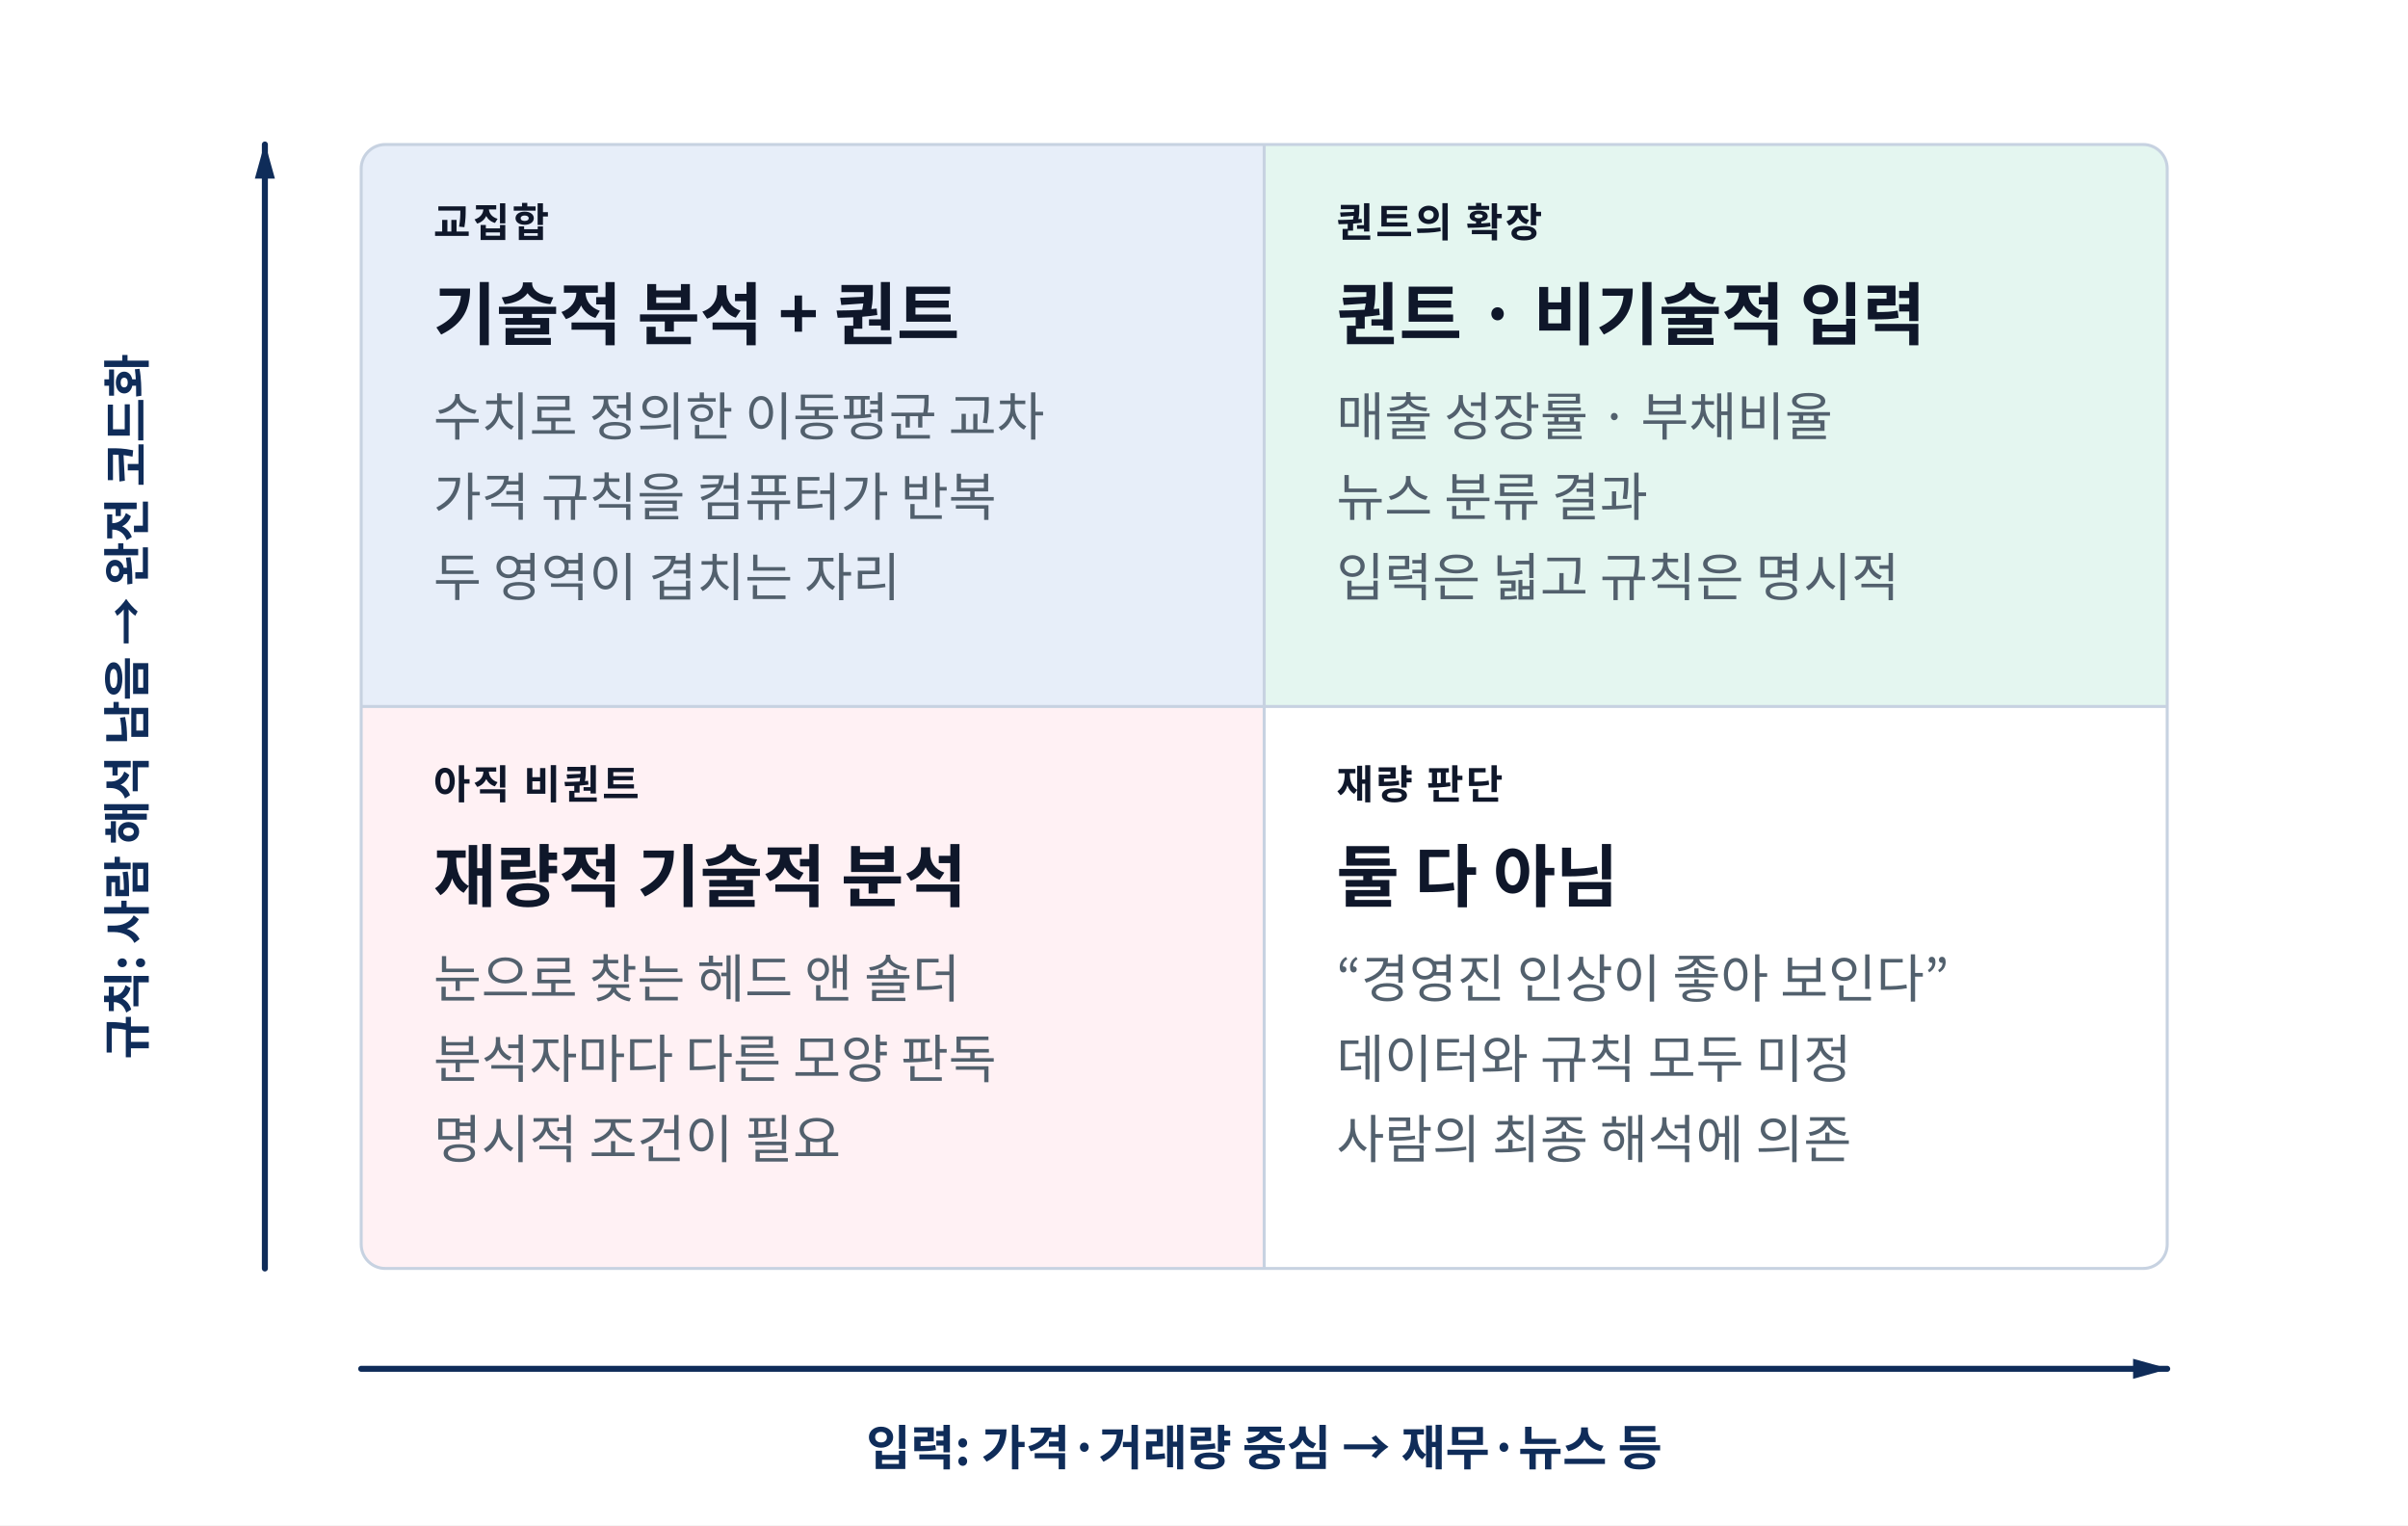
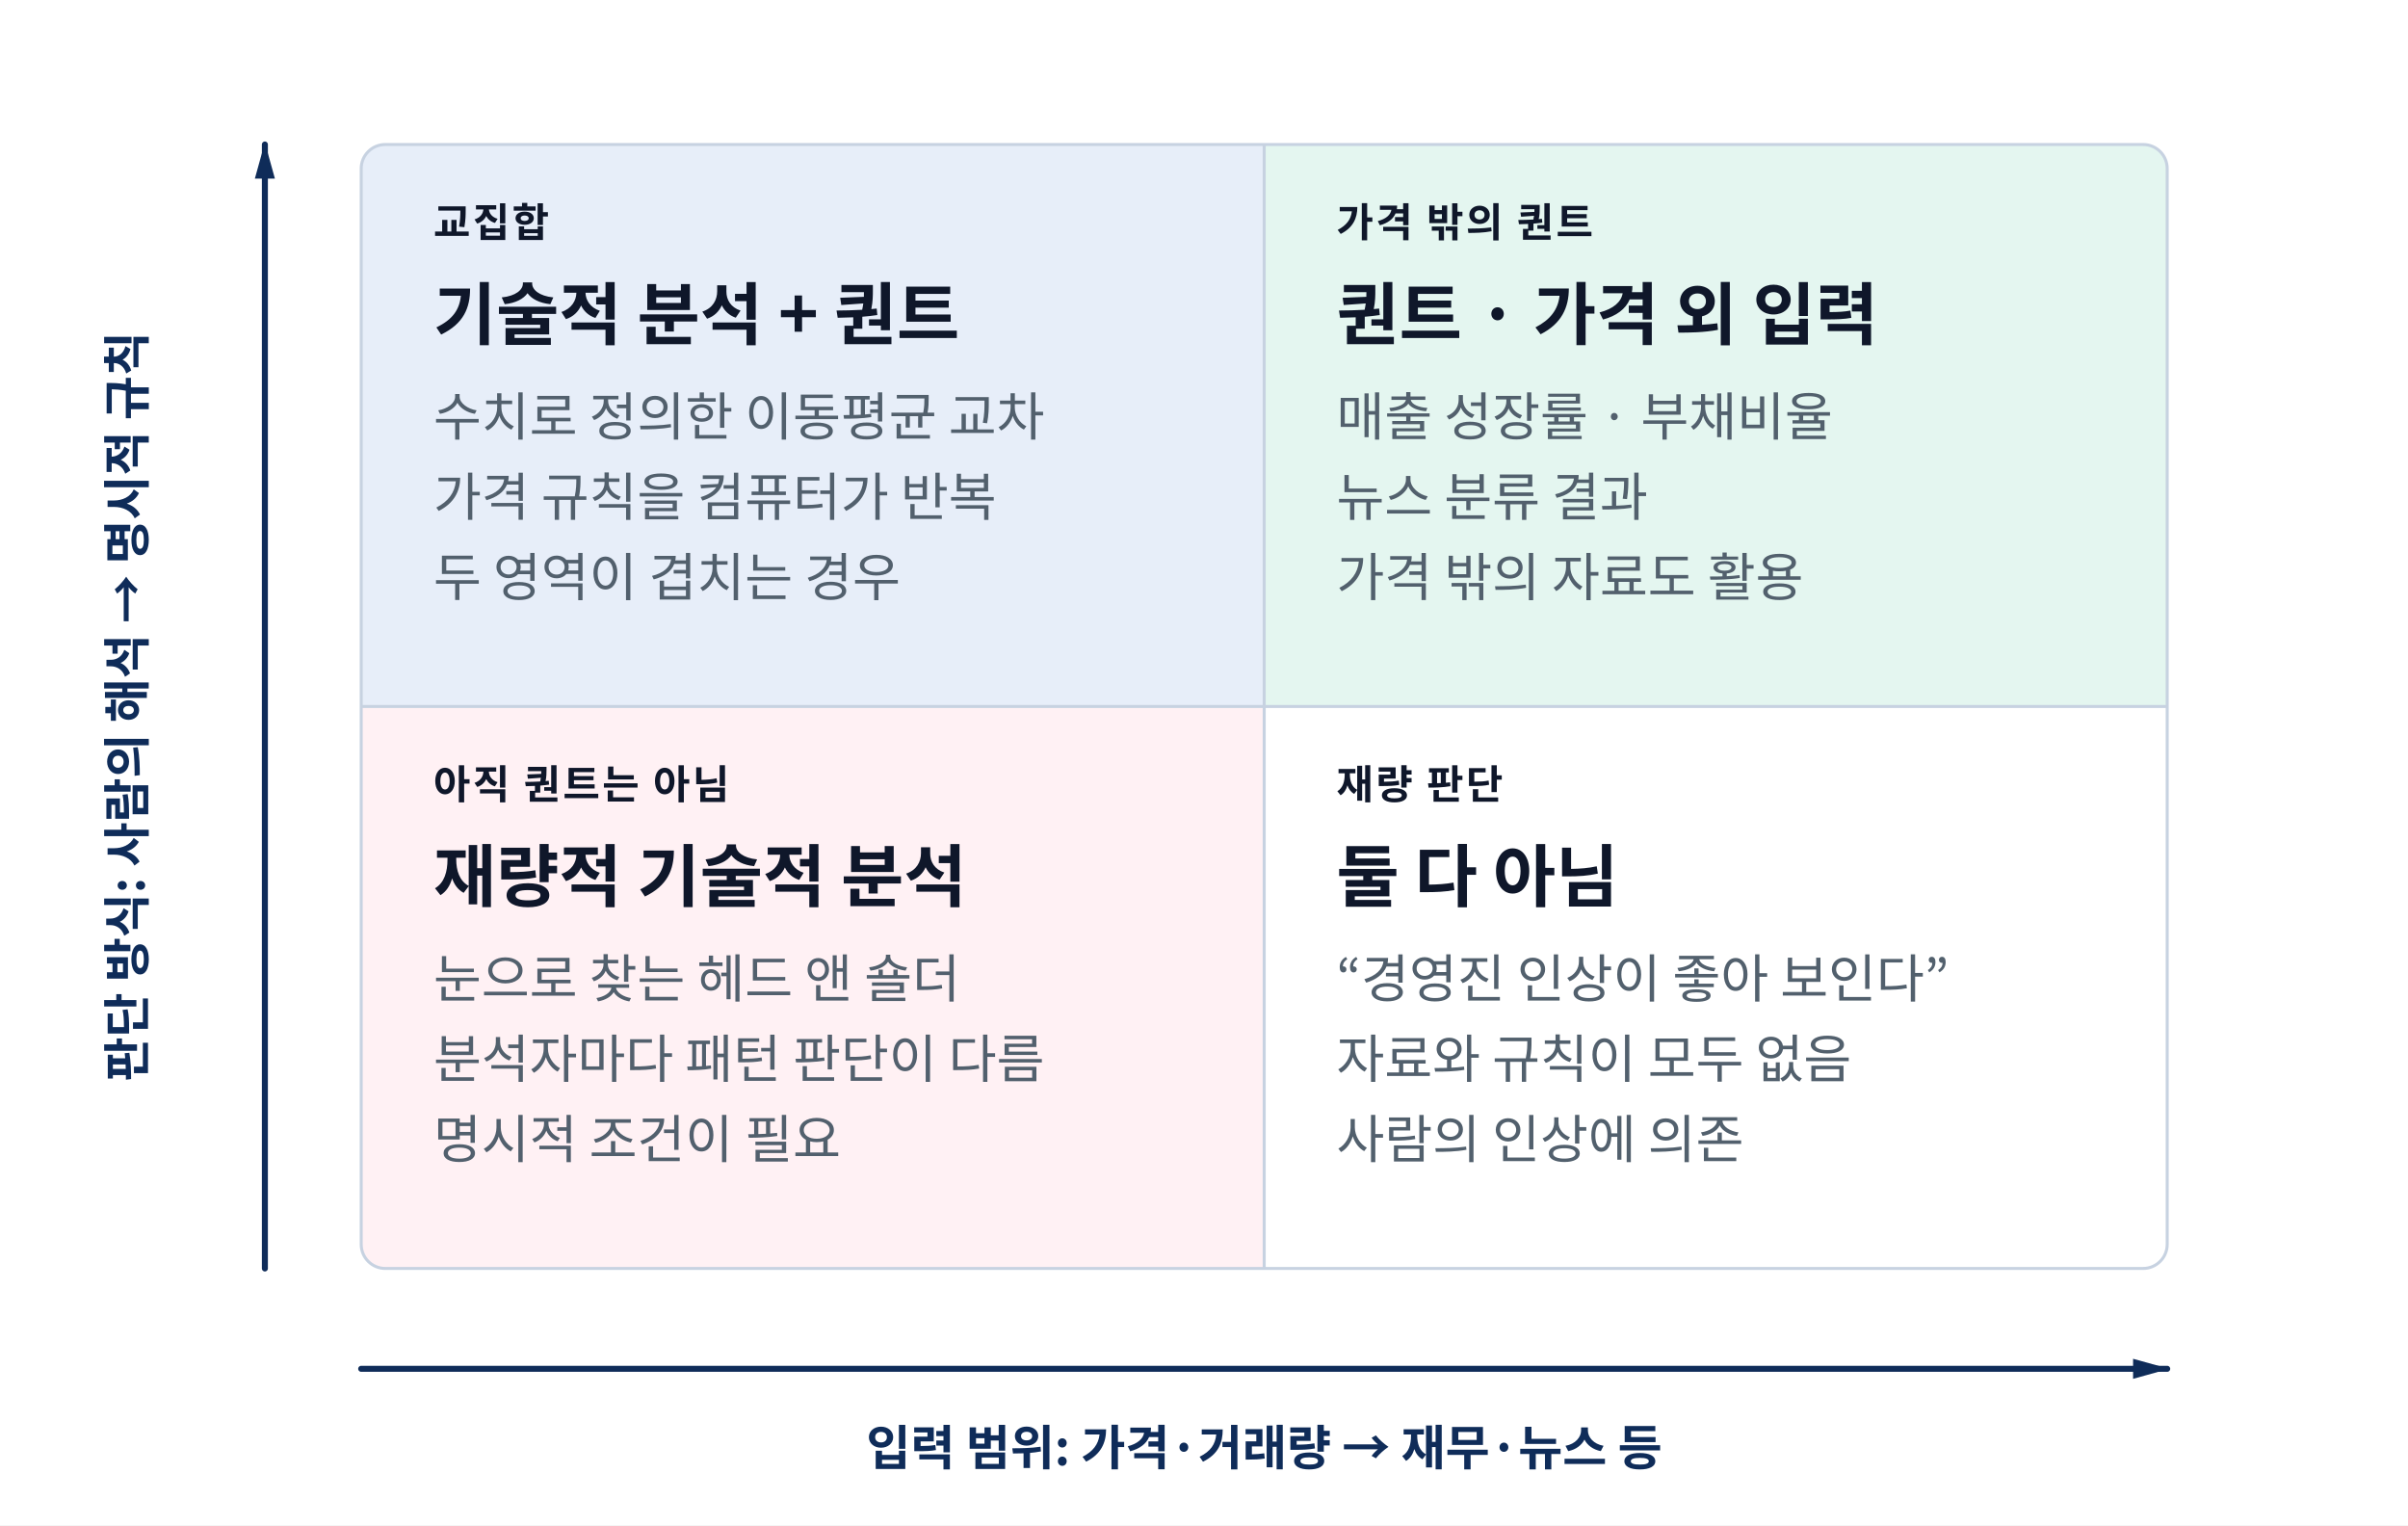
<svg xmlns="http://www.w3.org/2000/svg" viewBox="0 0 1200 760" role="img" aria-labelledby="title desc">
  <defs>
    <marker id="arrow" markerUnits="userSpaceOnUse" viewBox="0 0 18 10" refX="17" refY="5" markerWidth="18" markerHeight="10" orient="auto">
      <path d="M0 0L18 5L0 10Z" fill="context-stroke" />
    </marker>
    <clipPath id="grid-clip">
      <rect x="180" y="72" width="900" height="560" rx="12" />
    </clipPath>
    <style>
      text { font-family:"Noto Sans CJK KR","Noto Sans KR",sans-serif; fill:#0F172A; }
      .eyebrow { font-size:20px; font-weight:700; letter-spacing:1.2px; }
      .title { font-size:34px; font-weight:700; }
      .body { font-size:26px; font-weight:400; fill:#52606D; }
      .axis-label { font-size:24px; font-weight:700; fill:#0F2C59; }
      .axis { fill:none; stroke:#0F2C59; stroke-width:3; stroke-linecap:round; marker-end:url(#arrow); }
    </style>
  </defs>
  <rect width="1200" height="760" fill="#FFFFFF" />
  <g clip-path="url(#grid-clip)">
    <rect x="180" y="72" width="450" height="280" fill="#E7EEF9" />
    <rect x="630" y="72" width="450" height="280" fill="#E4F6F0" />
    <rect x="180" y="352" width="450" height="280" fill="#FFF1F4" />
    <rect x="630" y="352" width="450" height="280" fill="#FFFFFF" />
  </g>
  <rect x="180" y="72" width="900" height="560" rx="12" fill="none" stroke="#C7D2E1" stroke-width="1.5" />
  <path d="M630 72V632M180 352H1080" fill="none" stroke="#C7D2E1" stroke-width="1.5" />
  <g>
    <text class="eyebrow" x="216" y="118" fill="#0F2C59">교집합</text>
    <text class="title" x="216" y="169">기술적 분석 + 퀀트</text>
    <text class="body" x="216" y="217">수치로 정의한 이동평균 교차</text>
    <text class="body" x="216" y="257">가격 규칙을 컴퓨터가 반복</text>
-     <text class="body" x="216" y="297">두 영역이 겹치는 자리</text>
+     <text class="body" x="216" y="297">두 영역이 겹치는 경우</text>
  </g>
  <g>
-     <text class="eyebrow" x="666" y="118" fill="#0B7A6A">퀀트의 확장</text>
-     <text class="title" x="666" y="169">퀀트 · 비기술적 입력</text>
+     <text class="eyebrow" x="666" y="118" fill="#0B7A6A">가격 밖의 퀀트</text>
+     <text class="title" x="666" y="169">퀀트 · 가격 외 입력</text>
    <text class="body" x="666" y="217">매출 성장률 · 부채비율</text>
    <text class="body" x="666" y="257">뉴스 분류 결과</text>
-     <text class="body" x="666" y="297">입력은 넓고 규칙은 명시적</text>
+     <text class="body" x="666" y="297">가격 밖의 자료도 활용</text>
  </g>
  <g>
-     <text class="eyebrow" x="216" y="398" fill="#BE123C">아직 비퀀트</text>
+     <text class="eyebrow" x="216" y="398" fill="#BE123C">아직 퀀트는 아님</text>
    <text class="title" x="216" y="449">재량적 기술적 분석</text>
    <text class="body" x="216" y="497">눈으로 찾는 헤드 앤 숄더</text>
-     <text class="body" x="216" y="537">분석자마다 다른 모양 판독</text>
+     <text class="body" x="216" y="537">분석자마다 패턴 판단이 다름</text>
    <text class="body" x="216" y="577">명시적 조건이 필요</text>
  </g>
  <g>
    <text class="eyebrow" x="666" y="398" fill="#52606D">재량 판단</text>
    <text class="title" x="666" y="449">둘 다 아님</text>
    <text class="body" x="666" y="497">“경영진 인상이 좋아 보인다”</text>
-     <text class="body" x="666" y="537">데이터와 규칙 모두 미정</text>
-     <text class="body" x="666" y="577">사람의 최종 해석에 의존</text>
+     <text class="body" x="666" y="537">자료와 규칙이 모두 없음</text>
+     <text class="body" x="666" y="577">사람의 인상에 의존</text>
  </g>
  <path class="axis" d="M180 682H1080" />
-   <text class="axis-label" x="630" y="730" text-anchor="middle">입력: 가격·거래량 중심 → 재무·뉴스 등</text>
+   <text class="axis-label" x="630" y="730" text-anchor="middle">입력 범위: 가격·거래량 → 재무·뉴스 등</text>
  <path class="axis" d="M132 632V72" />
-   <text class="axis-label" x="72" y="352" text-anchor="middle" transform="rotate(-90 72 352)">규칙: 사람 해석 남음 → 완전 코드화</text>
+   <text class="axis-label" x="72" y="352" text-anchor="middle" transform="rotate(-90 72 352)">판단 방식: 사람의 해석 → 명시적 규칙</text>
</svg>
